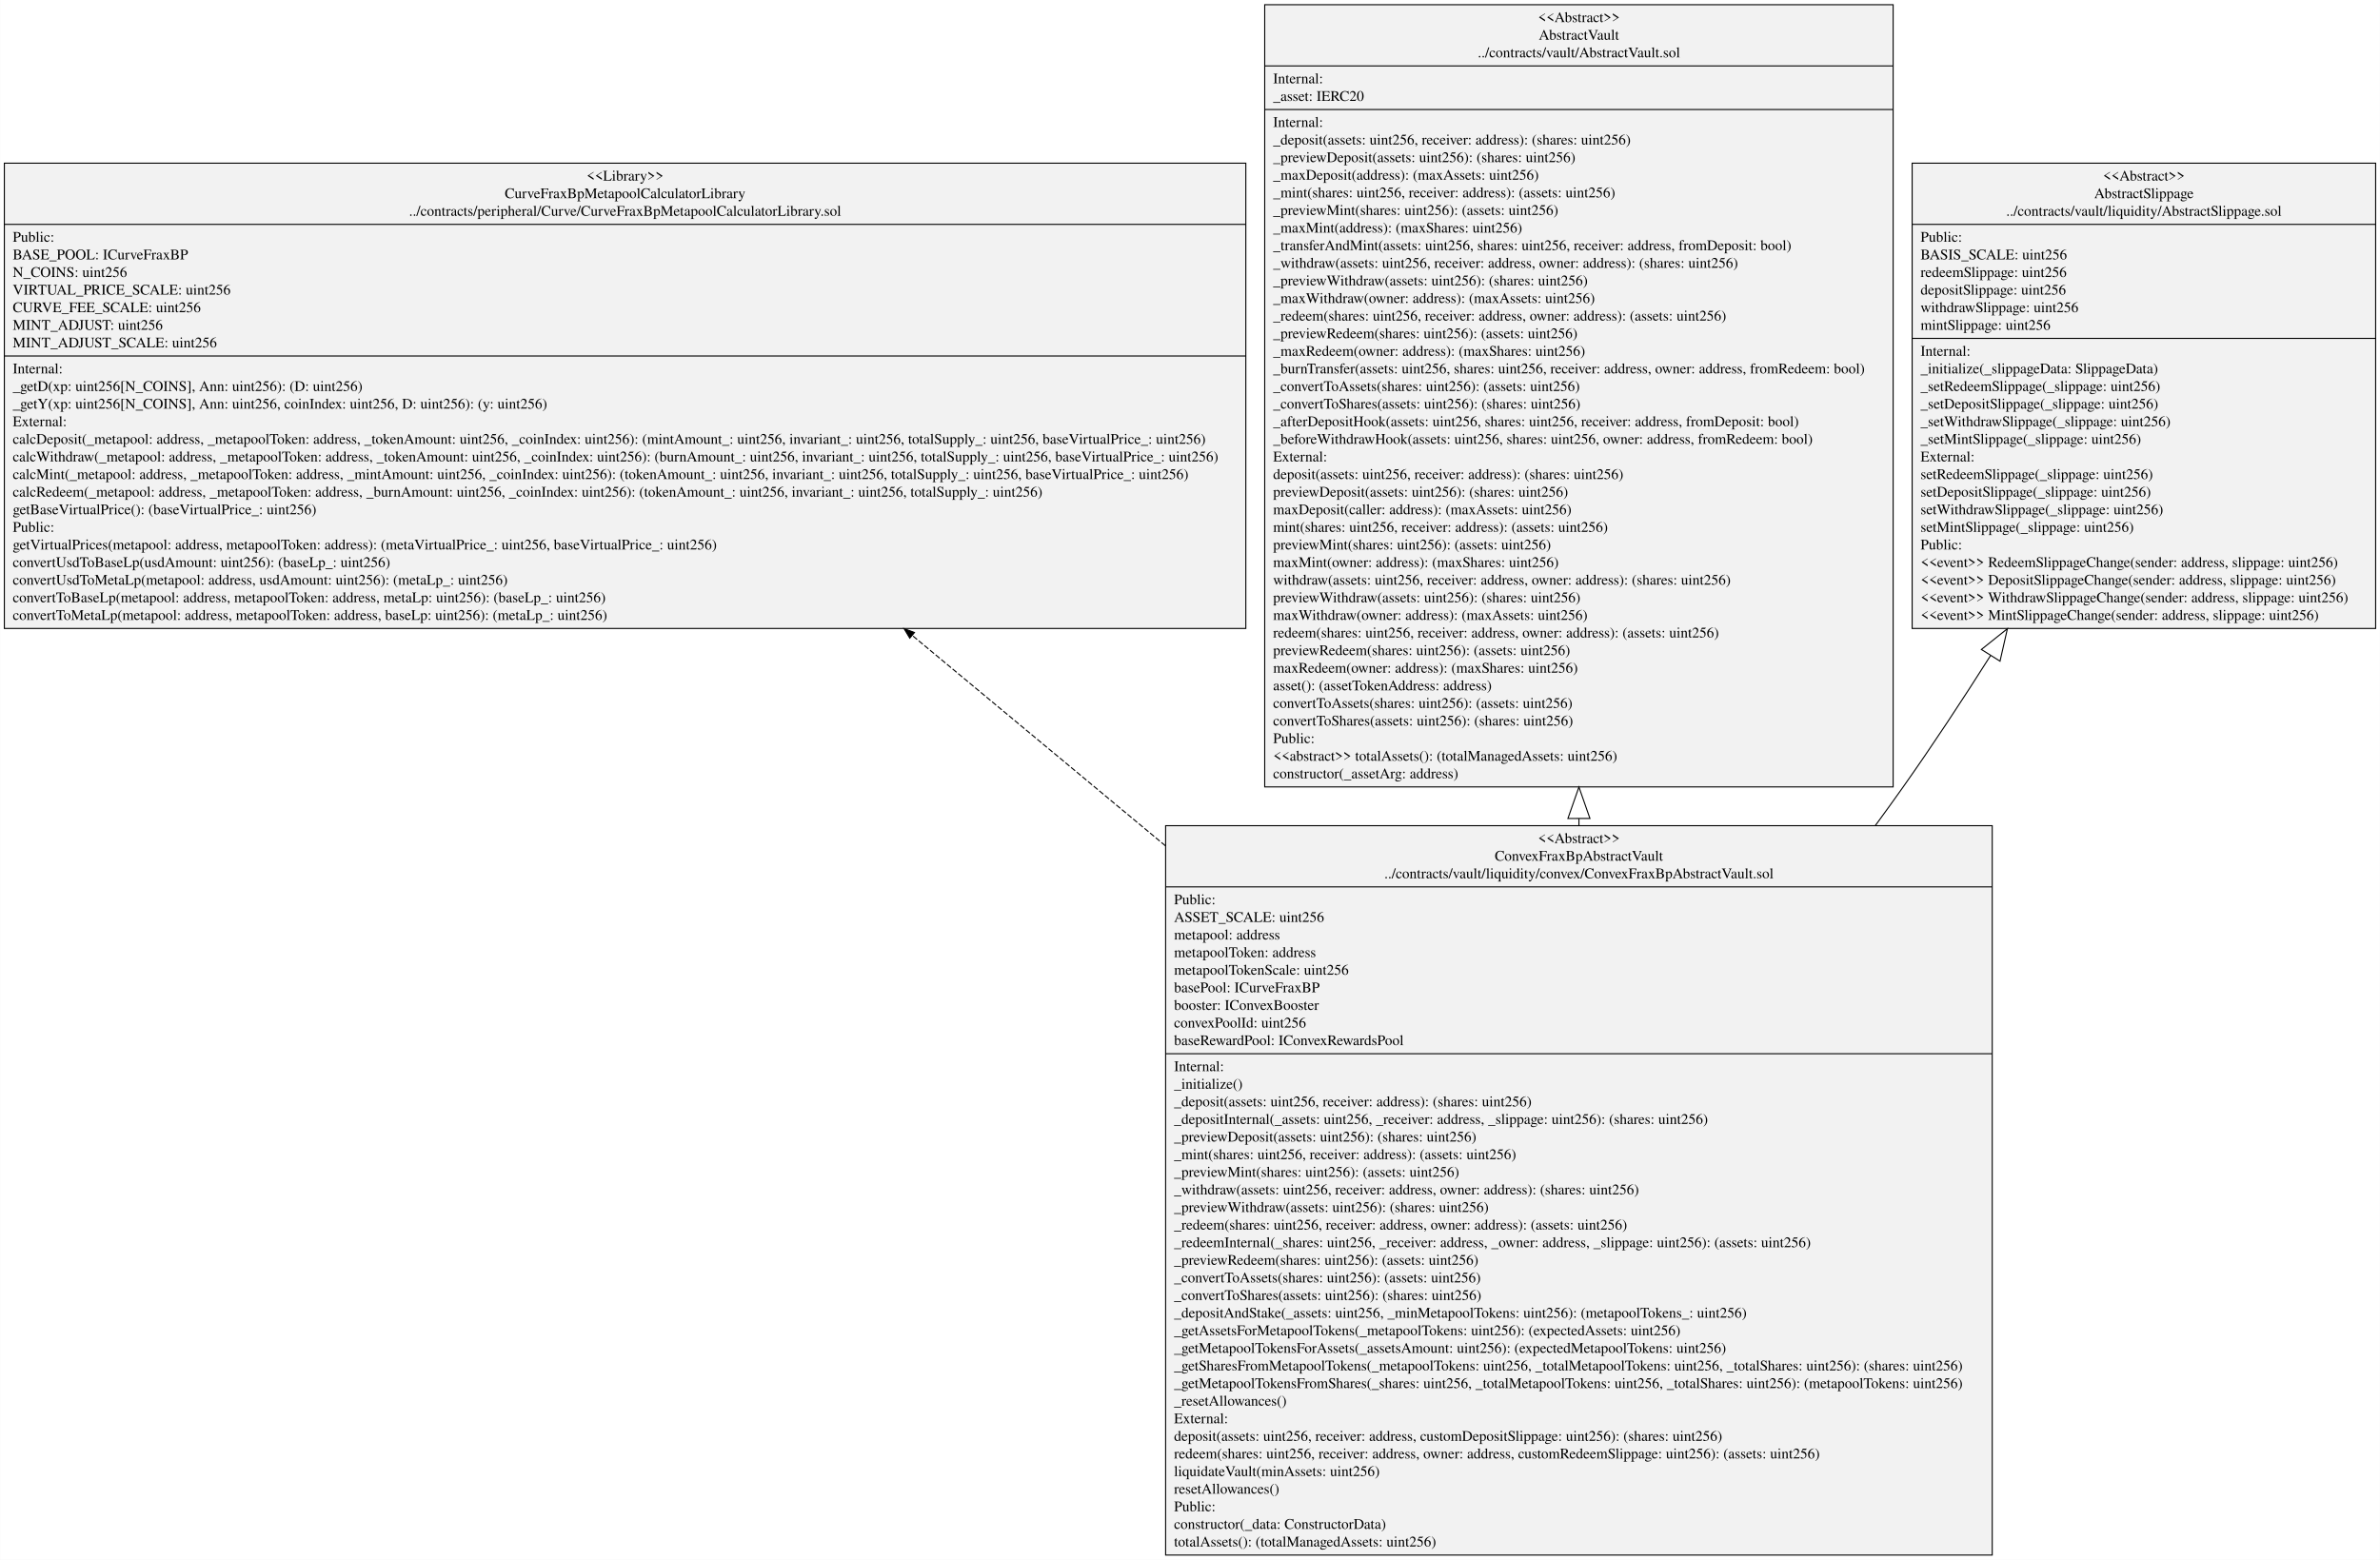
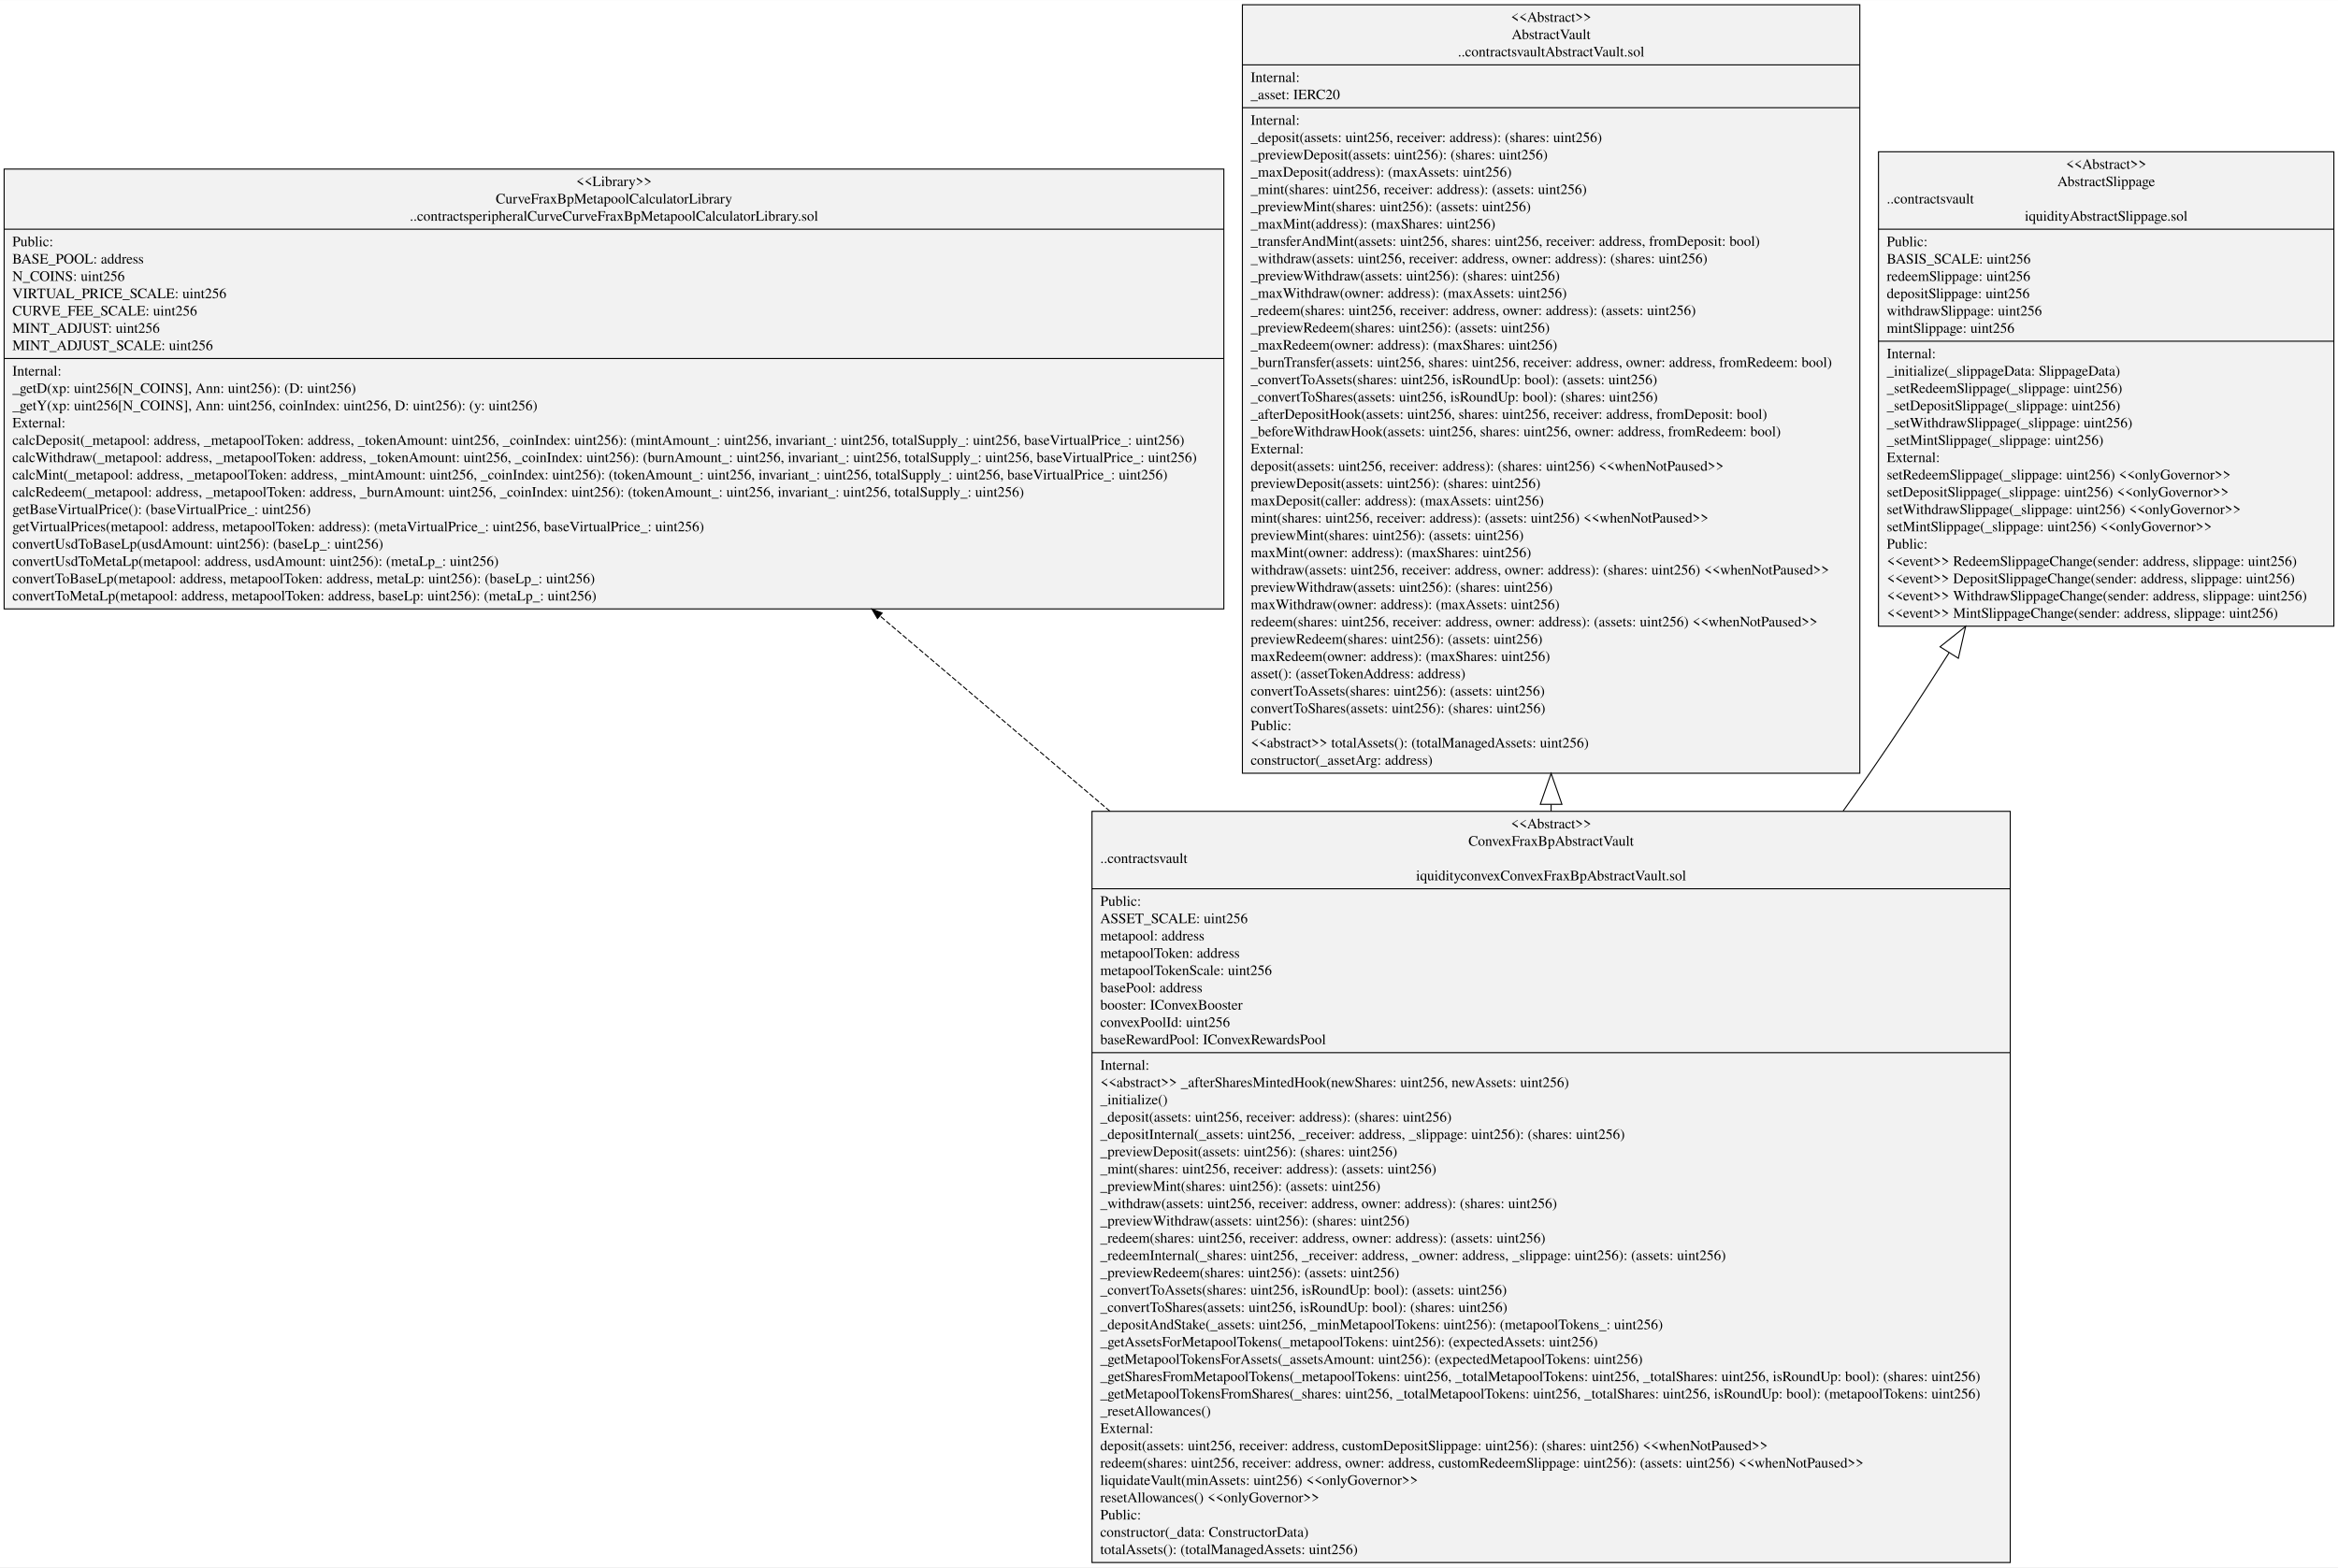
- <svg xmlns="http://www.w3.org/2000/svg" width="2270pt" height="1488pt" viewBox="0.00 0.00 2270.31 1488.40">
-   <g id="graph0" class="graph" transform="scale(1 1) rotate(0) translate(4 1484.4)">
-     <polygon fill="white" stroke="transparent" points="-4,4 -4,-1484.4 2266.31,-1484.4 2266.31,4 -4,4" />
+ <svg xmlns="http://www.w3.org/2000/svg" width="2270pt" height="1522pt" viewBox="0.00 0.00 2270.31 1522.00">
+   <g id="graph0" class="graph" transform="scale(1 1) rotate(0) translate(4 1518)">
+     <polygon fill="white" stroke="transparent" points="-4,4 -4,-1518 2266.31,-1518 2266.31,4 -4,4" />
    <g id="node1" class="node">
-       <polygon fill="#f2f2f2" stroke="black" points="0,-884.7 0,-1328.7 1184.41,-1328.7 1184.41,-884.7 0,-884.7" />
-       <text text-anchor="middle" x="592.21" y="-1312.1" font-family="Times,serif" font-size="14.00">&lt;&lt;Library&gt;&gt;</text>
-       <text text-anchor="middle" x="592.21" y="-1295.3" font-family="Times,serif" font-size="14.00">CurveFraxBpMetapoolCalculatorLibrary</text>
-       <text text-anchor="middle" x="592.21" y="-1278.5" font-family="Times,serif" font-size="14.00">../contracts/peripheral/Curve/CurveFraxBpMetapoolCalculatorLibrary.sol</text>
-       <polyline fill="none" stroke="black" points="0,-1270.3 1184.41,-1270.3 " />
-       <text text-anchor="start" x="8" y="-1253.7" font-family="Times,serif" font-size="14.00">Public:</text>
-       <text text-anchor="start" x="8" y="-1236.9" font-family="Times,serif" font-size="14.00">   BASE_POOL: ICurveFraxBP</text>
-       <text text-anchor="start" x="8" y="-1220.1" font-family="Times,serif" font-size="14.00">   N_COINS: uint256</text>
-       <text text-anchor="start" x="8" y="-1203.3" font-family="Times,serif" font-size="14.00">   VIRTUAL_PRICE_SCALE: uint256</text>
-       <text text-anchor="start" x="8" y="-1186.5" font-family="Times,serif" font-size="14.00">   CURVE_FEE_SCALE: uint256</text>
-       <text text-anchor="start" x="8" y="-1169.7" font-family="Times,serif" font-size="14.00">   MINT_ADJUST: uint256</text>
-       <text text-anchor="start" x="8" y="-1152.9" font-family="Times,serif" font-size="14.00">   MINT_ADJUST_SCALE: uint256</text>
-       <polyline fill="none" stroke="black" points="0,-1144.7 1184.41,-1144.7 " />
-       <text text-anchor="start" x="8" y="-1128.1" font-family="Times,serif" font-size="14.00">Internal:</text>
-       <text text-anchor="start" x="8" y="-1111.3" font-family="Times,serif" font-size="14.00">    _getD(xp: uint256[N_COINS], Ann: uint256): (D: uint256)</text>
-       <text text-anchor="start" x="8" y="-1094.5" font-family="Times,serif" font-size="14.00">    _getY(xp: uint256[N_COINS], Ann: uint256, coinIndex: uint256, D: uint256): (y: uint256)</text>
-       <text text-anchor="start" x="8" y="-1077.7" font-family="Times,serif" font-size="14.00">External:</text>
-       <text text-anchor="start" x="8" y="-1060.9" font-family="Times,serif" font-size="14.00">    calcDeposit(_metapool: address, _metapoolToken: address, _tokenAmount: uint256, _coinIndex: uint256): (mintAmount_: uint256, invariant_: uint256, totalSupply_: uint256, baseVirtualPrice_: uint256)</text>
-       <text text-anchor="start" x="8" y="-1044.1" font-family="Times,serif" font-size="14.00">    calcWithdraw(_metapool: address, _metapoolToken: address, _tokenAmount: uint256, _coinIndex: uint256): (burnAmount_: uint256, invariant_: uint256, totalSupply_: uint256, baseVirtualPrice_: uint256)</text>
-       <text text-anchor="start" x="8" y="-1027.3" font-family="Times,serif" font-size="14.00">    calcMint(_metapool: address, _metapoolToken: address, _mintAmount: uint256, _coinIndex: uint256): (tokenAmount_: uint256, invariant_: uint256, totalSupply_: uint256, baseVirtualPrice_: uint256)</text>
-       <text text-anchor="start" x="8" y="-1010.5" font-family="Times,serif" font-size="14.00">    calcRedeem(_metapool: address, _metapoolToken: address, _burnAmount: uint256, _coinIndex: uint256): (tokenAmount_: uint256, invariant_: uint256, totalSupply_: uint256)</text>
-       <text text-anchor="start" x="8" y="-993.7" font-family="Times,serif" font-size="14.00">    getBaseVirtualPrice(): (baseVirtualPrice_: uint256)</text>
-       <text text-anchor="start" x="8" y="-976.9" font-family="Times,serif" font-size="14.00">Public:</text>
-       <text text-anchor="start" x="8" y="-960.1" font-family="Times,serif" font-size="14.00">    getVirtualPrices(metapool: address, metapoolToken: address): (metaVirtualPrice_: uint256, baseVirtualPrice_: uint256)</text>
-       <text text-anchor="start" x="8" y="-943.3" font-family="Times,serif" font-size="14.00">    convertUsdToBaseLp(usdAmount: uint256): (baseLp_: uint256)</text>
-       <text text-anchor="start" x="8" y="-926.5" font-family="Times,serif" font-size="14.00">    convertUsdToMetaLp(metapool: address, usdAmount: uint256): (metaLp_: uint256)</text>
-       <text text-anchor="start" x="8" y="-909.7" font-family="Times,serif" font-size="14.00">    convertToBaseLp(metapool: address, metapoolToken: address, metaLp: uint256): (baseLp_: uint256)</text>
-       <text text-anchor="start" x="8" y="-892.9" font-family="Times,serif" font-size="14.00">    convertToMetaLp(metapool: address, metapoolToken: address, baseLp: uint256): (metaLp_: uint256)</text>
+       <polygon fill="#f2f2f2" stroke="black" points="0,-926.7 0,-1353.9 1184.41,-1353.9 1184.41,-926.7 0,-926.7" />
+       <text text-anchor="middle" x="592.21" y="-1337.3" font-family="Times,serif" font-size="14.00">&lt;&lt;Library&gt;&gt;</text>
+       <text text-anchor="middle" x="592.21" y="-1320.5" font-family="Times,serif" font-size="14.00">CurveFraxBpMetapoolCalculatorLibrary</text>
+       <text text-anchor="middle" x="592.21" y="-1303.7" font-family="Times,serif" font-size="14.00">..contractsperipheralCurveCurveFraxBpMetapoolCalculatorLibrary.sol</text>
+       <polyline fill="none" stroke="black" points="0,-1295.5 1184.41,-1295.5 " />
+       <text text-anchor="start" x="8" y="-1278.9" font-family="Times,serif" font-size="14.00">Public:</text>
+       <text text-anchor="start" x="8" y="-1262.1" font-family="Times,serif" font-size="14.00">   BASE_POOL: address</text>
+       <text text-anchor="start" x="8" y="-1245.3" font-family="Times,serif" font-size="14.00">   N_COINS: uint256</text>
+       <text text-anchor="start" x="8" y="-1228.5" font-family="Times,serif" font-size="14.00">   VIRTUAL_PRICE_SCALE: uint256</text>
+       <text text-anchor="start" x="8" y="-1211.7" font-family="Times,serif" font-size="14.00">   CURVE_FEE_SCALE: uint256</text>
+       <text text-anchor="start" x="8" y="-1194.9" font-family="Times,serif" font-size="14.00">   MINT_ADJUST: uint256</text>
+       <text text-anchor="start" x="8" y="-1178.1" font-family="Times,serif" font-size="14.00">   MINT_ADJUST_SCALE: uint256</text>
+       <polyline fill="none" stroke="black" points="0,-1169.9 1184.41,-1169.9 " />
+       <text text-anchor="start" x="8" y="-1153.3" font-family="Times,serif" font-size="14.00">Internal:</text>
+       <text text-anchor="start" x="8" y="-1136.5" font-family="Times,serif" font-size="14.00">    _getD(xp: uint256[N_COINS], Ann: uint256): (D: uint256)</text>
+       <text text-anchor="start" x="8" y="-1119.7" font-family="Times,serif" font-size="14.00">    _getY(xp: uint256[N_COINS], Ann: uint256, coinIndex: uint256, D: uint256): (y: uint256)</text>
+       <text text-anchor="start" x="8" y="-1102.9" font-family="Times,serif" font-size="14.00">External:</text>
+       <text text-anchor="start" x="8" y="-1086.1" font-family="Times,serif" font-size="14.00">    calcDeposit(_metapool: address, _metapoolToken: address, _tokenAmount: uint256, _coinIndex: uint256): (mintAmount_: uint256, invariant_: uint256, totalSupply_: uint256, baseVirtualPrice_: uint256)</text>
+       <text text-anchor="start" x="8" y="-1069.3" font-family="Times,serif" font-size="14.00">    calcWithdraw(_metapool: address, _metapoolToken: address, _tokenAmount: uint256, _coinIndex: uint256): (burnAmount_: uint256, invariant_: uint256, totalSupply_: uint256, baseVirtualPrice_: uint256)</text>
+       <text text-anchor="start" x="8" y="-1052.5" font-family="Times,serif" font-size="14.00">    calcMint(_metapool: address, _metapoolToken: address, _mintAmount: uint256, _coinIndex: uint256): (tokenAmount_: uint256, invariant_: uint256, totalSupply_: uint256, baseVirtualPrice_: uint256)</text>
+       <text text-anchor="start" x="8" y="-1035.7" font-family="Times,serif" font-size="14.00">    calcRedeem(_metapool: address, _metapoolToken: address, _burnAmount: uint256, _coinIndex: uint256): (tokenAmount_: uint256, invariant_: uint256, totalSupply_: uint256)</text>
+       <text text-anchor="start" x="8" y="-1018.9" font-family="Times,serif" font-size="14.00">    getBaseVirtualPrice(): (baseVirtualPrice_: uint256)</text>
+       <text text-anchor="start" x="8" y="-1002.1" font-family="Times,serif" font-size="14.00">    getVirtualPrices(metapool: address, metapoolToken: address): (metaVirtualPrice_: uint256, baseVirtualPrice_: uint256)</text>
+       <text text-anchor="start" x="8" y="-985.3" font-family="Times,serif" font-size="14.00">    convertUsdToBaseLp(usdAmount: uint256): (baseLp_: uint256)</text>
+       <text text-anchor="start" x="8" y="-968.5" font-family="Times,serif" font-size="14.00">    convertUsdToMetaLp(metapool: address, usdAmount: uint256): (metaLp_: uint256)</text>
+       <text text-anchor="start" x="8" y="-951.7" font-family="Times,serif" font-size="14.00">    convertToBaseLp(metapool: address, metapoolToken: address, metaLp: uint256): (baseLp_: uint256)</text>
+       <text text-anchor="start" x="8" y="-934.9" font-family="Times,serif" font-size="14.00">    convertToMetaLp(metapool: address, metapoolToken: address, baseLp: uint256): (metaLp_: uint256)</text>
    </g>
    <g id="node2" class="node">
-       <polygon fill="#f2f2f2" stroke="black" points="1202.43,-733.5 1202.43,-1479.9 1801.98,-1479.9 1801.98,-733.5 1202.43,-733.5" />
-       <text text-anchor="middle" x="1502.21" y="-1463.3" font-family="Times,serif" font-size="14.00">&lt;&lt;Abstract&gt;&gt;</text>
-       <text text-anchor="middle" x="1502.21" y="-1446.5" font-family="Times,serif" font-size="14.00">AbstractVault</text>
-       <text text-anchor="middle" x="1502.21" y="-1429.7" font-family="Times,serif" font-size="14.00">../contracts/vault/AbstractVault.sol</text>
-       <polyline fill="none" stroke="black" points="1202.43,-1421.5 1801.98,-1421.5 " />
-       <text text-anchor="start" x="1210.43" y="-1404.9" font-family="Times,serif" font-size="14.00">Internal:</text>
-       <text text-anchor="start" x="1210.43" y="-1388.1" font-family="Times,serif" font-size="14.00">   _asset: IERC20</text>
-       <polyline fill="none" stroke="black" points="1202.43,-1379.9 1801.98,-1379.9 " />
-       <text text-anchor="start" x="1210.43" y="-1363.3" font-family="Times,serif" font-size="14.00">Internal:</text>
-       <text text-anchor="start" x="1210.43" y="-1346.5" font-family="Times,serif" font-size="14.00">    _deposit(assets: uint256, receiver: address): (shares: uint256)</text>
-       <text text-anchor="start" x="1210.43" y="-1329.7" font-family="Times,serif" font-size="14.00">    _previewDeposit(assets: uint256): (shares: uint256)</text>
-       <text text-anchor="start" x="1210.43" y="-1312.9" font-family="Times,serif" font-size="14.00">    _maxDeposit(address): (maxAssets: uint256)</text>
-       <text text-anchor="start" x="1210.43" y="-1296.1" font-family="Times,serif" font-size="14.00">    _mint(shares: uint256, receiver: address): (assets: uint256)</text>
-       <text text-anchor="start" x="1210.43" y="-1279.3" font-family="Times,serif" font-size="14.00">    _previewMint(shares: uint256): (assets: uint256)</text>
-       <text text-anchor="start" x="1210.43" y="-1262.5" font-family="Times,serif" font-size="14.00">    _maxMint(address): (maxShares: uint256)</text>
-       <text text-anchor="start" x="1210.43" y="-1245.7" font-family="Times,serif" font-size="14.00">    _transferAndMint(assets: uint256, shares: uint256, receiver: address, fromDeposit: bool)</text>
-       <text text-anchor="start" x="1210.43" y="-1228.9" font-family="Times,serif" font-size="14.00">    _withdraw(assets: uint256, receiver: address, owner: address): (shares: uint256)</text>
-       <text text-anchor="start" x="1210.43" y="-1212.1" font-family="Times,serif" font-size="14.00">    _previewWithdraw(assets: uint256): (shares: uint256)</text>
-       <text text-anchor="start" x="1210.43" y="-1195.3" font-family="Times,serif" font-size="14.00">    _maxWithdraw(owner: address): (maxAssets: uint256)</text>
-       <text text-anchor="start" x="1210.43" y="-1178.5" font-family="Times,serif" font-size="14.00">    _redeem(shares: uint256, receiver: address, owner: address): (assets: uint256)</text>
-       <text text-anchor="start" x="1210.43" y="-1161.7" font-family="Times,serif" font-size="14.00">    _previewRedeem(shares: uint256): (assets: uint256)</text>
-       <text text-anchor="start" x="1210.43" y="-1144.9" font-family="Times,serif" font-size="14.00">    _maxRedeem(owner: address): (maxShares: uint256)</text>
-       <text text-anchor="start" x="1210.43" y="-1128.1" font-family="Times,serif" font-size="14.00">    _burnTransfer(assets: uint256, shares: uint256, receiver: address, owner: address, fromRedeem: bool)</text>
-       <text text-anchor="start" x="1210.43" y="-1111.3" font-family="Times,serif" font-size="14.00">    _convertToAssets(shares: uint256): (assets: uint256)</text>
-       <text text-anchor="start" x="1210.43" y="-1094.5" font-family="Times,serif" font-size="14.00">    _convertToShares(assets: uint256): (shares: uint256)</text>
-       <text text-anchor="start" x="1210.43" y="-1077.7" font-family="Times,serif" font-size="14.00">    _afterDepositHook(assets: uint256, shares: uint256, receiver: address, fromDeposit: bool)</text>
-       <text text-anchor="start" x="1210.43" y="-1060.9" font-family="Times,serif" font-size="14.00">    _beforeWithdrawHook(assets: uint256, shares: uint256, owner: address, fromRedeem: bool)</text>
-       <text text-anchor="start" x="1210.43" y="-1044.1" font-family="Times,serif" font-size="14.00">External:</text>
-       <text text-anchor="start" x="1210.43" y="-1027.3" font-family="Times,serif" font-size="14.00">    deposit(assets: uint256, receiver: address): (shares: uint256)</text>
-       <text text-anchor="start" x="1210.43" y="-1010.5" font-family="Times,serif" font-size="14.00">    previewDeposit(assets: uint256): (shares: uint256)</text>
-       <text text-anchor="start" x="1210.43" y="-993.7" font-family="Times,serif" font-size="14.00">    maxDeposit(caller: address): (maxAssets: uint256)</text>
-       <text text-anchor="start" x="1210.43" y="-976.9" font-family="Times,serif" font-size="14.00">    mint(shares: uint256, receiver: address): (assets: uint256)</text>
-       <text text-anchor="start" x="1210.43" y="-960.1" font-family="Times,serif" font-size="14.00">    previewMint(shares: uint256): (assets: uint256)</text>
-       <text text-anchor="start" x="1210.43" y="-943.3" font-family="Times,serif" font-size="14.00">    maxMint(owner: address): (maxShares: uint256)</text>
-       <text text-anchor="start" x="1210.43" y="-926.5" font-family="Times,serif" font-size="14.00">    withdraw(assets: uint256, receiver: address, owner: address): (shares: uint256)</text>
-       <text text-anchor="start" x="1210.43" y="-909.7" font-family="Times,serif" font-size="14.00">    previewWithdraw(assets: uint256): (shares: uint256)</text>
-       <text text-anchor="start" x="1210.43" y="-892.9" font-family="Times,serif" font-size="14.00">    maxWithdraw(owner: address): (maxAssets: uint256)</text>
-       <text text-anchor="start" x="1210.43" y="-876.1" font-family="Times,serif" font-size="14.00">    redeem(shares: uint256, receiver: address, owner: address): (assets: uint256)</text>
-       <text text-anchor="start" x="1210.43" y="-859.3" font-family="Times,serif" font-size="14.00">    previewRedeem(shares: uint256): (assets: uint256)</text>
-       <text text-anchor="start" x="1210.43" y="-842.5" font-family="Times,serif" font-size="14.00">    maxRedeem(owner: address): (maxShares: uint256)</text>
-       <text text-anchor="start" x="1210.43" y="-825.7" font-family="Times,serif" font-size="14.00">    asset(): (assetTokenAddress: address)</text>
-       <text text-anchor="start" x="1210.43" y="-808.9" font-family="Times,serif" font-size="14.00">    convertToAssets(shares: uint256): (assets: uint256)</text>
-       <text text-anchor="start" x="1210.43" y="-792.1" font-family="Times,serif" font-size="14.00">    convertToShares(assets: uint256): (shares: uint256)</text>
-       <text text-anchor="start" x="1210.43" y="-775.3" font-family="Times,serif" font-size="14.00">Public:</text>
-       <text text-anchor="start" x="1210.43" y="-758.5" font-family="Times,serif" font-size="14.00">    &lt;&lt;abstract&gt;&gt; totalAssets(): (totalManagedAssets: uint256)</text>
-       <text text-anchor="start" x="1210.43" y="-741.7" font-family="Times,serif" font-size="14.00">    constructor(_assetArg: address)</text>
+       <polygon fill="#f2f2f2" stroke="black" points="1202.43,-767.1 1202.43,-1513.5 1801.98,-1513.5 1801.98,-767.1 1202.43,-767.1" />
+       <text text-anchor="middle" x="1502.21" y="-1496.9" font-family="Times,serif" font-size="14.00">&lt;&lt;Abstract&gt;&gt;</text>
+       <text text-anchor="middle" x="1502.21" y="-1480.1" font-family="Times,serif" font-size="14.00">AbstractVault</text>
+       <text text-anchor="middle" x="1502.21" y="-1463.3" font-family="Times,serif" font-size="14.00">..contractsvaultAbstractVault.sol</text>
+       <polyline fill="none" stroke="black" points="1202.43,-1455.1 1801.98,-1455.1 " />
+       <text text-anchor="start" x="1210.43" y="-1438.5" font-family="Times,serif" font-size="14.00">Internal:</text>
+       <text text-anchor="start" x="1210.43" y="-1421.7" font-family="Times,serif" font-size="14.00">   _asset: IERC20</text>
+       <polyline fill="none" stroke="black" points="1202.43,-1413.5 1801.98,-1413.5 " />
+       <text text-anchor="start" x="1210.43" y="-1396.9" font-family="Times,serif" font-size="14.00">Internal:</text>
+       <text text-anchor="start" x="1210.43" y="-1380.1" font-family="Times,serif" font-size="14.00">    _deposit(assets: uint256, receiver: address): (shares: uint256)</text>
+       <text text-anchor="start" x="1210.43" y="-1363.3" font-family="Times,serif" font-size="14.00">    _previewDeposit(assets: uint256): (shares: uint256)</text>
+       <text text-anchor="start" x="1210.43" y="-1346.5" font-family="Times,serif" font-size="14.00">    _maxDeposit(address): (maxAssets: uint256)</text>
+       <text text-anchor="start" x="1210.43" y="-1329.7" font-family="Times,serif" font-size="14.00">    _mint(shares: uint256, receiver: address): (assets: uint256)</text>
+       <text text-anchor="start" x="1210.43" y="-1312.9" font-family="Times,serif" font-size="14.00">    _previewMint(shares: uint256): (assets: uint256)</text>
+       <text text-anchor="start" x="1210.43" y="-1296.1" font-family="Times,serif" font-size="14.00">    _maxMint(address): (maxShares: uint256)</text>
+       <text text-anchor="start" x="1210.43" y="-1279.3" font-family="Times,serif" font-size="14.00">    _transferAndMint(assets: uint256, shares: uint256, receiver: address, fromDeposit: bool)</text>
+       <text text-anchor="start" x="1210.43" y="-1262.5" font-family="Times,serif" font-size="14.00">    _withdraw(assets: uint256, receiver: address, owner: address): (shares: uint256)</text>
+       <text text-anchor="start" x="1210.43" y="-1245.7" font-family="Times,serif" font-size="14.00">    _previewWithdraw(assets: uint256): (shares: uint256)</text>
+       <text text-anchor="start" x="1210.43" y="-1228.9" font-family="Times,serif" font-size="14.00">    _maxWithdraw(owner: address): (maxAssets: uint256)</text>
+       <text text-anchor="start" x="1210.43" y="-1212.1" font-family="Times,serif" font-size="14.00">    _redeem(shares: uint256, receiver: address, owner: address): (assets: uint256)</text>
+       <text text-anchor="start" x="1210.43" y="-1195.3" font-family="Times,serif" font-size="14.00">    _previewRedeem(shares: uint256): (assets: uint256)</text>
+       <text text-anchor="start" x="1210.43" y="-1178.5" font-family="Times,serif" font-size="14.00">    _maxRedeem(owner: address): (maxShares: uint256)</text>
+       <text text-anchor="start" x="1210.43" y="-1161.7" font-family="Times,serif" font-size="14.00">    _burnTransfer(assets: uint256, shares: uint256, receiver: address, owner: address, fromRedeem: bool)</text>
+       <text text-anchor="start" x="1210.43" y="-1144.9" font-family="Times,serif" font-size="14.00">    _convertToAssets(shares: uint256, isRoundUp: bool): (assets: uint256)</text>
+       <text text-anchor="start" x="1210.43" y="-1128.1" font-family="Times,serif" font-size="14.00">    _convertToShares(assets: uint256, isRoundUp: bool): (shares: uint256)</text>
+       <text text-anchor="start" x="1210.43" y="-1111.3" font-family="Times,serif" font-size="14.00">    _afterDepositHook(assets: uint256, shares: uint256, receiver: address, fromDeposit: bool)</text>
+       <text text-anchor="start" x="1210.43" y="-1094.5" font-family="Times,serif" font-size="14.00">    _beforeWithdrawHook(assets: uint256, shares: uint256, owner: address, fromRedeem: bool)</text>
+       <text text-anchor="start" x="1210.43" y="-1077.7" font-family="Times,serif" font-size="14.00">External:</text>
+       <text text-anchor="start" x="1210.43" y="-1060.9" font-family="Times,serif" font-size="14.00">    deposit(assets: uint256, receiver: address): (shares: uint256) &lt;&lt;whenNotPaused&gt;&gt;</text>
+       <text text-anchor="start" x="1210.43" y="-1044.1" font-family="Times,serif" font-size="14.00">    previewDeposit(assets: uint256): (shares: uint256)</text>
+       <text text-anchor="start" x="1210.43" y="-1027.3" font-family="Times,serif" font-size="14.00">    maxDeposit(caller: address): (maxAssets: uint256)</text>
+       <text text-anchor="start" x="1210.43" y="-1010.5" font-family="Times,serif" font-size="14.00">    mint(shares: uint256, receiver: address): (assets: uint256) &lt;&lt;whenNotPaused&gt;&gt;</text>
+       <text text-anchor="start" x="1210.43" y="-993.7" font-family="Times,serif" font-size="14.00">    previewMint(shares: uint256): (assets: uint256)</text>
+       <text text-anchor="start" x="1210.43" y="-976.9" font-family="Times,serif" font-size="14.00">    maxMint(owner: address): (maxShares: uint256)</text>
+       <text text-anchor="start" x="1210.43" y="-960.1" font-family="Times,serif" font-size="14.00">    withdraw(assets: uint256, receiver: address, owner: address): (shares: uint256) &lt;&lt;whenNotPaused&gt;&gt;</text>
+       <text text-anchor="start" x="1210.43" y="-943.3" font-family="Times,serif" font-size="14.00">    previewWithdraw(assets: uint256): (shares: uint256)</text>
+       <text text-anchor="start" x="1210.43" y="-926.5" font-family="Times,serif" font-size="14.00">    maxWithdraw(owner: address): (maxAssets: uint256)</text>
+       <text text-anchor="start" x="1210.43" y="-909.7" font-family="Times,serif" font-size="14.00">    redeem(shares: uint256, receiver: address, owner: address): (assets: uint256) &lt;&lt;whenNotPaused&gt;&gt;</text>
+       <text text-anchor="start" x="1210.43" y="-892.9" font-family="Times,serif" font-size="14.00">    previewRedeem(shares: uint256): (assets: uint256)</text>
+       <text text-anchor="start" x="1210.43" y="-876.1" font-family="Times,serif" font-size="14.00">    maxRedeem(owner: address): (maxShares: uint256)</text>
+       <text text-anchor="start" x="1210.43" y="-859.3" font-family="Times,serif" font-size="14.00">    asset(): (assetTokenAddress: address)</text>
+       <text text-anchor="start" x="1210.43" y="-842.5" font-family="Times,serif" font-size="14.00">    convertToAssets(shares: uint256): (assets: uint256)</text>
+       <text text-anchor="start" x="1210.43" y="-825.7" font-family="Times,serif" font-size="14.00">    convertToShares(assets: uint256): (shares: uint256)</text>
+       <text text-anchor="start" x="1210.43" y="-808.9" font-family="Times,serif" font-size="14.00">Public:</text>
+       <text text-anchor="start" x="1210.43" y="-792.1" font-family="Times,serif" font-size="14.00">    &lt;&lt;abstract&gt;&gt; totalAssets(): (totalManagedAssets: uint256)</text>
+       <text text-anchor="start" x="1210.43" y="-775.3" font-family="Times,serif" font-size="14.00">    constructor(_assetArg: address)</text>
    </g>
    <g id="node3" class="node">
-       <polygon fill="#f2f2f2" stroke="black" points="1820.11,-884.7 1820.11,-1328.7 2262.31,-1328.7 2262.31,-884.7 1820.11,-884.7" />
-       <text text-anchor="middle" x="2041.21" y="-1312.1" font-family="Times,serif" font-size="14.00">&lt;&lt;Abstract&gt;&gt;</text>
-       <text text-anchor="middle" x="2041.21" y="-1295.3" font-family="Times,serif" font-size="14.00">AbstractSlippage</text>
-       <text text-anchor="middle" x="2041.21" y="-1278.5" font-family="Times,serif" font-size="14.00">../contracts/vault/liquidity/AbstractSlippage.sol</text>
-       <polyline fill="none" stroke="black" points="1820.11,-1270.3 2262.31,-1270.3 " />
-       <text text-anchor="start" x="1828.11" y="-1253.7" font-family="Times,serif" font-size="14.00">Public:</text>
-       <text text-anchor="start" x="1828.11" y="-1236.9" font-family="Times,serif" font-size="14.00">   BASIS_SCALE: uint256</text>
-       <text text-anchor="start" x="1828.11" y="-1220.1" font-family="Times,serif" font-size="14.00">   redeemSlippage: uint256</text>
-       <text text-anchor="start" x="1828.11" y="-1203.3" font-family="Times,serif" font-size="14.00">   depositSlippage: uint256</text>
-       <text text-anchor="start" x="1828.11" y="-1186.5" font-family="Times,serif" font-size="14.00">   withdrawSlippage: uint256</text>
-       <text text-anchor="start" x="1828.11" y="-1169.7" font-family="Times,serif" font-size="14.00">   mintSlippage: uint256</text>
-       <polyline fill="none" stroke="black" points="1820.11,-1161.5 2262.31,-1161.5 " />
-       <text text-anchor="start" x="1828.11" y="-1144.9" font-family="Times,serif" font-size="14.00">Internal:</text>
-       <text text-anchor="start" x="1828.11" y="-1128.1" font-family="Times,serif" font-size="14.00">    _initialize(_slippageData: SlippageData)</text>
-       <text text-anchor="start" x="1828.11" y="-1111.3" font-family="Times,serif" font-size="14.00">    _setRedeemSlippage(_slippage: uint256)</text>
-       <text text-anchor="start" x="1828.11" y="-1094.5" font-family="Times,serif" font-size="14.00">    _setDepositSlippage(_slippage: uint256)</text>
-       <text text-anchor="start" x="1828.11" y="-1077.7" font-family="Times,serif" font-size="14.00">    _setWithdrawSlippage(_slippage: uint256)</text>
-       <text text-anchor="start" x="1828.11" y="-1060.9" font-family="Times,serif" font-size="14.00">    _setMintSlippage(_slippage: uint256)</text>
-       <text text-anchor="start" x="1828.11" y="-1044.1" font-family="Times,serif" font-size="14.00">External:</text>
-       <text text-anchor="start" x="1828.11" y="-1027.3" font-family="Times,serif" font-size="14.00">    setRedeemSlippage(_slippage: uint256)</text>
-       <text text-anchor="start" x="1828.11" y="-1010.5" font-family="Times,serif" font-size="14.00">    setDepositSlippage(_slippage: uint256)</text>
-       <text text-anchor="start" x="1828.11" y="-993.7" font-family="Times,serif" font-size="14.00">    setWithdrawSlippage(_slippage: uint256)</text>
-       <text text-anchor="start" x="1828.11" y="-976.9" font-family="Times,serif" font-size="14.00">    setMintSlippage(_slippage: uint256)</text>
-       <text text-anchor="start" x="1828.11" y="-960.1" font-family="Times,serif" font-size="14.00">Public:</text>
-       <text text-anchor="start" x="1828.11" y="-943.3" font-family="Times,serif" font-size="14.00">    &lt;&lt;event&gt;&gt; RedeemSlippageChange(sender: address, slippage: uint256)</text>
-       <text text-anchor="start" x="1828.11" y="-926.5" font-family="Times,serif" font-size="14.00">    &lt;&lt;event&gt;&gt; DepositSlippageChange(sender: address, slippage: uint256)</text>
-       <text text-anchor="start" x="1828.11" y="-909.7" font-family="Times,serif" font-size="14.00">    &lt;&lt;event&gt;&gt; WithdrawSlippageChange(sender: address, slippage: uint256)</text>
-       <text text-anchor="start" x="1828.11" y="-892.9" font-family="Times,serif" font-size="14.00">    &lt;&lt;event&gt;&gt; MintSlippageChange(sender: address, slippage: uint256)</text>
+       <polygon fill="#f2f2f2" stroke="black" points="1820.11,-909.9 1820.11,-1370.7 2262.31,-1370.7 2262.31,-909.9 1820.11,-909.9" />
+       <text text-anchor="middle" x="2041.21" y="-1354.1" font-family="Times,serif" font-size="14.00">&lt;&lt;Abstract&gt;&gt;</text>
+       <text text-anchor="middle" x="2041.21" y="-1337.3" font-family="Times,serif" font-size="14.00">AbstractSlippage</text>
+       <text text-anchor="start" x="1828.11" y="-1320.5" font-family="Times,serif" font-size="14.00">..contractsvault</text>
+       <text text-anchor="middle" x="2041.21" y="-1303.7" font-family="Times,serif" font-size="14.00">iquidityAbstractSlippage.sol</text>
+       <polyline fill="none" stroke="black" points="1820.11,-1295.5 2262.31,-1295.5 " />
+       <text text-anchor="start" x="1828.11" y="-1278.9" font-family="Times,serif" font-size="14.00">Public:</text>
+       <text text-anchor="start" x="1828.11" y="-1262.1" font-family="Times,serif" font-size="14.00">   BASIS_SCALE: uint256</text>
+       <text text-anchor="start" x="1828.11" y="-1245.3" font-family="Times,serif" font-size="14.00">   redeemSlippage: uint256</text>
+       <text text-anchor="start" x="1828.11" y="-1228.5" font-family="Times,serif" font-size="14.00">   depositSlippage: uint256</text>
+       <text text-anchor="start" x="1828.11" y="-1211.7" font-family="Times,serif" font-size="14.00">   withdrawSlippage: uint256</text>
+       <text text-anchor="start" x="1828.11" y="-1194.9" font-family="Times,serif" font-size="14.00">   mintSlippage: uint256</text>
+       <polyline fill="none" stroke="black" points="1820.11,-1186.7 2262.31,-1186.7 " />
+       <text text-anchor="start" x="1828.11" y="-1170.1" font-family="Times,serif" font-size="14.00">Internal:</text>
+       <text text-anchor="start" x="1828.11" y="-1153.3" font-family="Times,serif" font-size="14.00">    _initialize(_slippageData: SlippageData)</text>
+       <text text-anchor="start" x="1828.11" y="-1136.5" font-family="Times,serif" font-size="14.00">    _setRedeemSlippage(_slippage: uint256)</text>
+       <text text-anchor="start" x="1828.11" y="-1119.7" font-family="Times,serif" font-size="14.00">    _setDepositSlippage(_slippage: uint256)</text>
+       <text text-anchor="start" x="1828.11" y="-1102.9" font-family="Times,serif" font-size="14.00">    _setWithdrawSlippage(_slippage: uint256)</text>
+       <text text-anchor="start" x="1828.11" y="-1086.1" font-family="Times,serif" font-size="14.00">    _setMintSlippage(_slippage: uint256)</text>
+       <text text-anchor="start" x="1828.11" y="-1069.3" font-family="Times,serif" font-size="14.00">External:</text>
+       <text text-anchor="start" x="1828.11" y="-1052.5" font-family="Times,serif" font-size="14.00">    setRedeemSlippage(_slippage: uint256) &lt;&lt;onlyGovernor&gt;&gt;</text>
+       <text text-anchor="start" x="1828.11" y="-1035.7" font-family="Times,serif" font-size="14.00">    setDepositSlippage(_slippage: uint256) &lt;&lt;onlyGovernor&gt;&gt;</text>
+       <text text-anchor="start" x="1828.11" y="-1018.9" font-family="Times,serif" font-size="14.00">    setWithdrawSlippage(_slippage: uint256) &lt;&lt;onlyGovernor&gt;&gt;</text>
+       <text text-anchor="start" x="1828.11" y="-1002.1" font-family="Times,serif" font-size="14.00">    setMintSlippage(_slippage: uint256) &lt;&lt;onlyGovernor&gt;&gt;</text>
+       <text text-anchor="start" x="1828.11" y="-985.3" font-family="Times,serif" font-size="14.00">Public:</text>
+       <text text-anchor="start" x="1828.11" y="-968.5" font-family="Times,serif" font-size="14.00">    &lt;&lt;event&gt;&gt; RedeemSlippageChange(sender: address, slippage: uint256)</text>
+       <text text-anchor="start" x="1828.11" y="-951.7" font-family="Times,serif" font-size="14.00">    &lt;&lt;event&gt;&gt; DepositSlippageChange(sender: address, slippage: uint256)</text>
+       <text text-anchor="start" x="1828.11" y="-934.9" font-family="Times,serif" font-size="14.00">    &lt;&lt;event&gt;&gt; WithdrawSlippageChange(sender: address, slippage: uint256)</text>
+       <text text-anchor="start" x="1828.11" y="-918.1" font-family="Times,serif" font-size="14.00">    &lt;&lt;event&gt;&gt; MintSlippageChange(sender: address, slippage: uint256)</text>
    </g>
    <g id="node4" class="node">
-       <polygon fill="#f2f2f2" stroke="black" points="1107.9,-0.5 1107.9,-696.5 1896.51,-696.5 1896.51,-0.5 1107.9,-0.5" />
-       <text text-anchor="middle" x="1502.21" y="-679.9" font-family="Times,serif" font-size="14.00">&lt;&lt;Abstract&gt;&gt;</text>
-       <text text-anchor="middle" x="1502.21" y="-663.1" font-family="Times,serif" font-size="14.00">ConvexFraxBpAbstractVault</text>
-       <text text-anchor="middle" x="1502.21" y="-646.3" font-family="Times,serif" font-size="14.00">../contracts/vault/liquidity/convex/ConvexFraxBpAbstractVault.sol</text>
-       <polyline fill="none" stroke="black" points="1107.9,-638.1 1896.51,-638.1 " />
-       <text text-anchor="start" x="1115.9" y="-621.5" font-family="Times,serif" font-size="14.00">Public:</text>
-       <text text-anchor="start" x="1115.9" y="-604.7" font-family="Times,serif" font-size="14.00">   ASSET_SCALE: uint256</text>
-       <text text-anchor="start" x="1115.9" y="-587.9" font-family="Times,serif" font-size="14.00">   metapool: address</text>
-       <text text-anchor="start" x="1115.9" y="-571.1" font-family="Times,serif" font-size="14.00">   metapoolToken: address</text>
-       <text text-anchor="start" x="1115.9" y="-554.3" font-family="Times,serif" font-size="14.00">   metapoolTokenScale: uint256</text>
-       <text text-anchor="start" x="1115.9" y="-537.5" font-family="Times,serif" font-size="14.00">   basePool: ICurveFraxBP</text>
-       <text text-anchor="start" x="1115.9" y="-520.7" font-family="Times,serif" font-size="14.00">   booster: IConvexBooster</text>
-       <text text-anchor="start" x="1115.9" y="-503.9" font-family="Times,serif" font-size="14.00">   convexPoolId: uint256</text>
-       <text text-anchor="start" x="1115.9" y="-487.1" font-family="Times,serif" font-size="14.00">   baseRewardPool: IConvexRewardsPool</text>
-       <polyline fill="none" stroke="black" points="1107.9,-478.9 1896.51,-478.9 " />
-       <text text-anchor="start" x="1115.9" y="-462.3" font-family="Times,serif" font-size="14.00">Internal:</text>
-       <text text-anchor="start" x="1115.9" y="-445.5" font-family="Times,serif" font-size="14.00">    _initialize()</text>
-       <text text-anchor="start" x="1115.9" y="-428.7" font-family="Times,serif" font-size="14.00">    _deposit(assets: uint256, receiver: address): (shares: uint256)</text>
-       <text text-anchor="start" x="1115.9" y="-411.9" font-family="Times,serif" font-size="14.00">    _depositInternal(_assets: uint256, _receiver: address, _slippage: uint256): (shares: uint256)</text>
-       <text text-anchor="start" x="1115.9" y="-395.1" font-family="Times,serif" font-size="14.00">    _previewDeposit(assets: uint256): (shares: uint256)</text>
-       <text text-anchor="start" x="1115.9" y="-378.3" font-family="Times,serif" font-size="14.00">    _mint(shares: uint256, receiver: address): (assets: uint256)</text>
-       <text text-anchor="start" x="1115.9" y="-361.5" font-family="Times,serif" font-size="14.00">    _previewMint(shares: uint256): (assets: uint256)</text>
-       <text text-anchor="start" x="1115.9" y="-344.7" font-family="Times,serif" font-size="14.00">    _withdraw(assets: uint256, receiver: address, owner: address): (shares: uint256)</text>
-       <text text-anchor="start" x="1115.9" y="-327.9" font-family="Times,serif" font-size="14.00">    _previewWithdraw(assets: uint256): (shares: uint256)</text>
-       <text text-anchor="start" x="1115.9" y="-311.1" font-family="Times,serif" font-size="14.00">    _redeem(shares: uint256, receiver: address, owner: address): (assets: uint256)</text>
-       <text text-anchor="start" x="1115.9" y="-294.3" font-family="Times,serif" font-size="14.00">    _redeemInternal(_shares: uint256, _receiver: address, _owner: address, _slippage: uint256): (assets: uint256)</text>
-       <text text-anchor="start" x="1115.9" y="-277.5" font-family="Times,serif" font-size="14.00">    _previewRedeem(shares: uint256): (assets: uint256)</text>
-       <text text-anchor="start" x="1115.9" y="-260.7" font-family="Times,serif" font-size="14.00">    _convertToAssets(shares: uint256): (assets: uint256)</text>
-       <text text-anchor="start" x="1115.9" y="-243.9" font-family="Times,serif" font-size="14.00">    _convertToShares(assets: uint256): (shares: uint256)</text>
-       <text text-anchor="start" x="1115.9" y="-227.1" font-family="Times,serif" font-size="14.00">    _depositAndStake(_assets: uint256, _minMetapoolTokens: uint256): (metapoolTokens_: uint256)</text>
-       <text text-anchor="start" x="1115.9" y="-210.3" font-family="Times,serif" font-size="14.00">    _getAssetsForMetapoolTokens(_metapoolTokens: uint256): (expectedAssets: uint256)</text>
-       <text text-anchor="start" x="1115.9" y="-193.5" font-family="Times,serif" font-size="14.00">    _getMetapoolTokensForAssets(_assetsAmount: uint256): (expectedMetapoolTokens: uint256)</text>
-       <text text-anchor="start" x="1115.9" y="-176.7" font-family="Times,serif" font-size="14.00">    _getSharesFromMetapoolTokens(_metapoolTokens: uint256, _totalMetapoolTokens: uint256, _totalShares: uint256): (shares: uint256)</text>
-       <text text-anchor="start" x="1115.9" y="-159.9" font-family="Times,serif" font-size="14.00">    _getMetapoolTokensFromShares(_shares: uint256, _totalMetapoolTokens: uint256, _totalShares: uint256): (metapoolTokens: uint256)</text>
-       <text text-anchor="start" x="1115.9" y="-143.1" font-family="Times,serif" font-size="14.00">    _resetAllowances()</text>
-       <text text-anchor="start" x="1115.9" y="-126.3" font-family="Times,serif" font-size="14.00">External:</text>
-       <text text-anchor="start" x="1115.9" y="-109.5" font-family="Times,serif" font-size="14.00">    deposit(assets: uint256, receiver: address, customDepositSlippage: uint256): (shares: uint256)</text>
-       <text text-anchor="start" x="1115.9" y="-92.7" font-family="Times,serif" font-size="14.00">    redeem(shares: uint256, receiver: address, owner: address, customRedeemSlippage: uint256): (assets: uint256)</text>
-       <text text-anchor="start" x="1115.9" y="-75.9" font-family="Times,serif" font-size="14.00">    liquidateVault(minAssets: uint256)</text>
-       <text text-anchor="start" x="1115.9" y="-59.1" font-family="Times,serif" font-size="14.00">    resetAllowances()</text>
-       <text text-anchor="start" x="1115.9" y="-42.3" font-family="Times,serif" font-size="14.00">Public:</text>
-       <text text-anchor="start" x="1115.9" y="-25.5" font-family="Times,serif" font-size="14.00">    constructor(_data: ConstructorData)</text>
-       <text text-anchor="start" x="1115.9" y="-8.7" font-family="Times,serif" font-size="14.00">    totalAssets(): (totalManagedAssets: uint256)</text>
+       <polygon fill="#f2f2f2" stroke="black" points="1056.37,-0.5 1056.37,-730.1 1948.04,-730.1 1948.04,-0.5 1056.37,-0.5" />
+       <text text-anchor="middle" x="1502.21" y="-713.5" font-family="Times,serif" font-size="14.00">&lt;&lt;Abstract&gt;&gt;</text>
+       <text text-anchor="middle" x="1502.21" y="-696.7" font-family="Times,serif" font-size="14.00">ConvexFraxBpAbstractVault</text>
+       <text text-anchor="start" x="1064.37" y="-679.9" font-family="Times,serif" font-size="14.00">..contractsvault</text>
+       <text text-anchor="middle" x="1502.21" y="-663.1" font-family="Times,serif" font-size="14.00">iquidityconvexConvexFraxBpAbstractVault.sol</text>
+       <polyline fill="none" stroke="black" points="1056.37,-654.9 1948.04,-654.9 " />
+       <text text-anchor="start" x="1064.37" y="-638.3" font-family="Times,serif" font-size="14.00">Public:</text>
+       <text text-anchor="start" x="1064.37" y="-621.5" font-family="Times,serif" font-size="14.00">   ASSET_SCALE: uint256</text>
+       <text text-anchor="start" x="1064.37" y="-604.7" font-family="Times,serif" font-size="14.00">   metapool: address</text>
+       <text text-anchor="start" x="1064.37" y="-587.9" font-family="Times,serif" font-size="14.00">   metapoolToken: address</text>
+       <text text-anchor="start" x="1064.37" y="-571.1" font-family="Times,serif" font-size="14.00">   metapoolTokenScale: uint256</text>
+       <text text-anchor="start" x="1064.37" y="-554.3" font-family="Times,serif" font-size="14.00">   basePool: address</text>
+       <text text-anchor="start" x="1064.37" y="-537.5" font-family="Times,serif" font-size="14.00">   booster: IConvexBooster</text>
+       <text text-anchor="start" x="1064.37" y="-520.7" font-family="Times,serif" font-size="14.00">   convexPoolId: uint256</text>
+       <text text-anchor="start" x="1064.37" y="-503.9" font-family="Times,serif" font-size="14.00">   baseRewardPool: IConvexRewardsPool</text>
+       <polyline fill="none" stroke="black" points="1056.37,-495.7 1948.04,-495.7 " />
+       <text text-anchor="start" x="1064.37" y="-479.1" font-family="Times,serif" font-size="14.00">Internal:</text>
+       <text text-anchor="start" x="1064.37" y="-462.3" font-family="Times,serif" font-size="14.00">    &lt;&lt;abstract&gt;&gt; _afterSharesMintedHook(newShares: uint256, newAssets: uint256)</text>
+       <text text-anchor="start" x="1064.37" y="-445.5" font-family="Times,serif" font-size="14.00">    _initialize()</text>
+       <text text-anchor="start" x="1064.37" y="-428.7" font-family="Times,serif" font-size="14.00">    _deposit(assets: uint256, receiver: address): (shares: uint256)</text>
+       <text text-anchor="start" x="1064.37" y="-411.9" font-family="Times,serif" font-size="14.00">    _depositInternal(_assets: uint256, _receiver: address, _slippage: uint256): (shares: uint256)</text>
+       <text text-anchor="start" x="1064.37" y="-395.1" font-family="Times,serif" font-size="14.00">    _previewDeposit(assets: uint256): (shares: uint256)</text>
+       <text text-anchor="start" x="1064.37" y="-378.3" font-family="Times,serif" font-size="14.00">    _mint(shares: uint256, receiver: address): (assets: uint256)</text>
+       <text text-anchor="start" x="1064.37" y="-361.5" font-family="Times,serif" font-size="14.00">    _previewMint(shares: uint256): (assets: uint256)</text>
+       <text text-anchor="start" x="1064.37" y="-344.7" font-family="Times,serif" font-size="14.00">    _withdraw(assets: uint256, receiver: address, owner: address): (shares: uint256)</text>
+       <text text-anchor="start" x="1064.37" y="-327.9" font-family="Times,serif" font-size="14.00">    _previewWithdraw(assets: uint256): (shares: uint256)</text>
+       <text text-anchor="start" x="1064.37" y="-311.1" font-family="Times,serif" font-size="14.00">    _redeem(shares: uint256, receiver: address, owner: address): (assets: uint256)</text>
+       <text text-anchor="start" x="1064.37" y="-294.3" font-family="Times,serif" font-size="14.00">    _redeemInternal(_shares: uint256, _receiver: address, _owner: address, _slippage: uint256): (assets: uint256)</text>
+       <text text-anchor="start" x="1064.37" y="-277.5" font-family="Times,serif" font-size="14.00">    _previewRedeem(shares: uint256): (assets: uint256)</text>
+       <text text-anchor="start" x="1064.37" y="-260.7" font-family="Times,serif" font-size="14.00">    _convertToAssets(shares: uint256, isRoundUp: bool): (assets: uint256)</text>
+       <text text-anchor="start" x="1064.37" y="-243.9" font-family="Times,serif" font-size="14.00">    _convertToShares(assets: uint256, isRoundUp: bool): (shares: uint256)</text>
+       <text text-anchor="start" x="1064.37" y="-227.1" font-family="Times,serif" font-size="14.00">    _depositAndStake(_assets: uint256, _minMetapoolTokens: uint256): (metapoolTokens_: uint256)</text>
+       <text text-anchor="start" x="1064.37" y="-210.3" font-family="Times,serif" font-size="14.00">    _getAssetsForMetapoolTokens(_metapoolTokens: uint256): (expectedAssets: uint256)</text>
+       <text text-anchor="start" x="1064.37" y="-193.5" font-family="Times,serif" font-size="14.00">    _getMetapoolTokensForAssets(_assetsAmount: uint256): (expectedMetapoolTokens: uint256)</text>
+       <text text-anchor="start" x="1064.37" y="-176.7" font-family="Times,serif" font-size="14.00">    _getSharesFromMetapoolTokens(_metapoolTokens: uint256, _totalMetapoolTokens: uint256, _totalShares: uint256, isRoundUp: bool): (shares: uint256)</text>
+       <text text-anchor="start" x="1064.37" y="-159.9" font-family="Times,serif" font-size="14.00">    _getMetapoolTokensFromShares(_shares: uint256, _totalMetapoolTokens: uint256, _totalShares: uint256, isRoundUp: bool): (metapoolTokens: uint256)</text>
+       <text text-anchor="start" x="1064.37" y="-143.1" font-family="Times,serif" font-size="14.00">    _resetAllowances()</text>
+       <text text-anchor="start" x="1064.37" y="-126.3" font-family="Times,serif" font-size="14.00">External:</text>
+       <text text-anchor="start" x="1064.37" y="-109.5" font-family="Times,serif" font-size="14.00">    deposit(assets: uint256, receiver: address, customDepositSlippage: uint256): (shares: uint256) &lt;&lt;whenNotPaused&gt;&gt;</text>
+       <text text-anchor="start" x="1064.37" y="-92.7" font-family="Times,serif" font-size="14.00">    redeem(shares: uint256, receiver: address, owner: address, customRedeemSlippage: uint256): (assets: uint256) &lt;&lt;whenNotPaused&gt;&gt;</text>
+       <text text-anchor="start" x="1064.37" y="-75.9" font-family="Times,serif" font-size="14.00">    liquidateVault(minAssets: uint256) &lt;&lt;onlyGovernor&gt;&gt;</text>
+       <text text-anchor="start" x="1064.37" y="-59.1" font-family="Times,serif" font-size="14.00">    resetAllowances() &lt;&lt;onlyGovernor&gt;&gt;</text>
+       <text text-anchor="start" x="1064.37" y="-42.3" font-family="Times,serif" font-size="14.00">Public:</text>
+       <text text-anchor="start" x="1064.37" y="-25.5" font-family="Times,serif" font-size="14.00">    constructor(_data: ConstructorData)</text>
+       <text text-anchor="start" x="1064.37" y="-8.7" font-family="Times,serif" font-size="14.00">    totalAssets(): (totalManagedAssets: uint256)</text>
    </g>
    <g id="edge3" class="edge">
-       <path fill="none" stroke="black" stroke-dasharray="5,2" d="M1107.7,-677.33C1026.25,-745.01 942.18,-814.88 866.16,-878.05" />
-       <polygon fill="black" stroke="black" points="863.81,-875.45 858.36,-884.53 868.28,-880.83 863.81,-875.45" />
+       <path fill="none" stroke="black" stroke-dasharray="5,2" d="M1073.85,-730.17C997.62,-794.92 920.38,-860.53 850.74,-919.69" />
+       <polygon fill="black" stroke="black" points="848.08,-917.36 842.72,-926.5 852.61,-922.69 848.08,-917.36" />
    </g>
    <g id="edge2" class="edge">
-       <path fill="none" stroke="black" d="M1502.21,-696.61C1502.21,-698.81 1502.21,-701.01 1502.21,-703.21" />
-       <polygon fill="none" stroke="black" points="1491.71,-703.38 1502.21,-733.39 1512.71,-703.39 1491.71,-703.38" />
+       <path fill="none" stroke="black" d="M1502.21,-730.17C1502.21,-732.36 1502.21,-734.56 1502.21,-736.76" />
+       <polygon fill="none" stroke="black" points="1491.71,-736.92 1502.21,-766.92 1512.71,-736.92 1491.71,-736.92" />
    </g>
    <g id="edge1" class="edge">
-       <path fill="none" stroke="black" d="M1784.96,-696.59C1793.92,-708.8 1802.69,-720.96 1811.21,-733 1839.43,-772.9 1867.97,-816.26 1894.9,-858.82" />
-       <polygon fill="none" stroke="black" points="1886.16,-864.64 1911,-884.47 1903.95,-853.48 1886.16,-864.64" />
+       <path fill="none" stroke="black" d="M1785.69,-730.27C1794.37,-742.46 1802.9,-754.6 1811.21,-766.6 1837.08,-804.01 1863.42,-844.28 1888.6,-884.04" />
+       <polygon fill="none" stroke="black" points="1879.89,-889.91 1904.74,-909.72 1897.66,-878.73 1879.89,-889.91" />
    </g>
  </g>
</svg>
